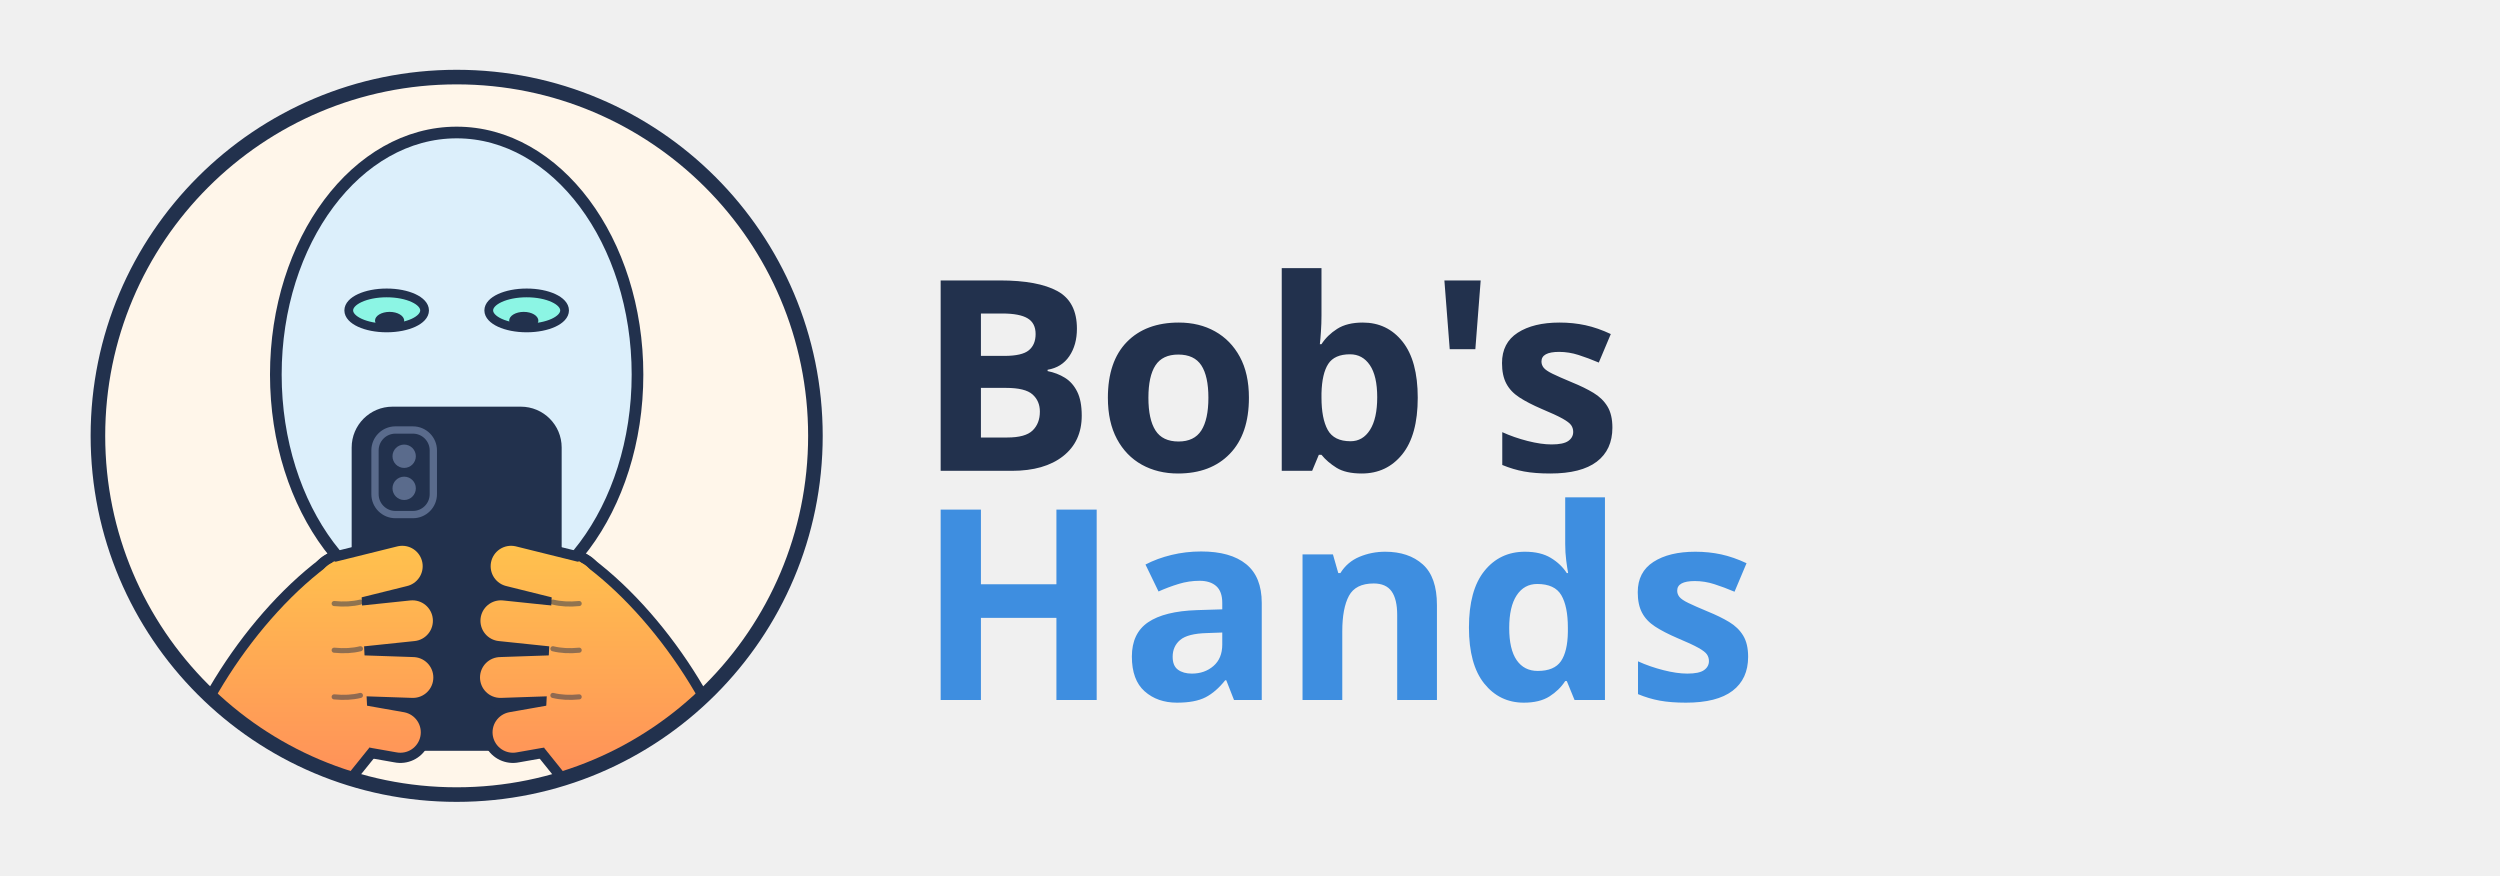
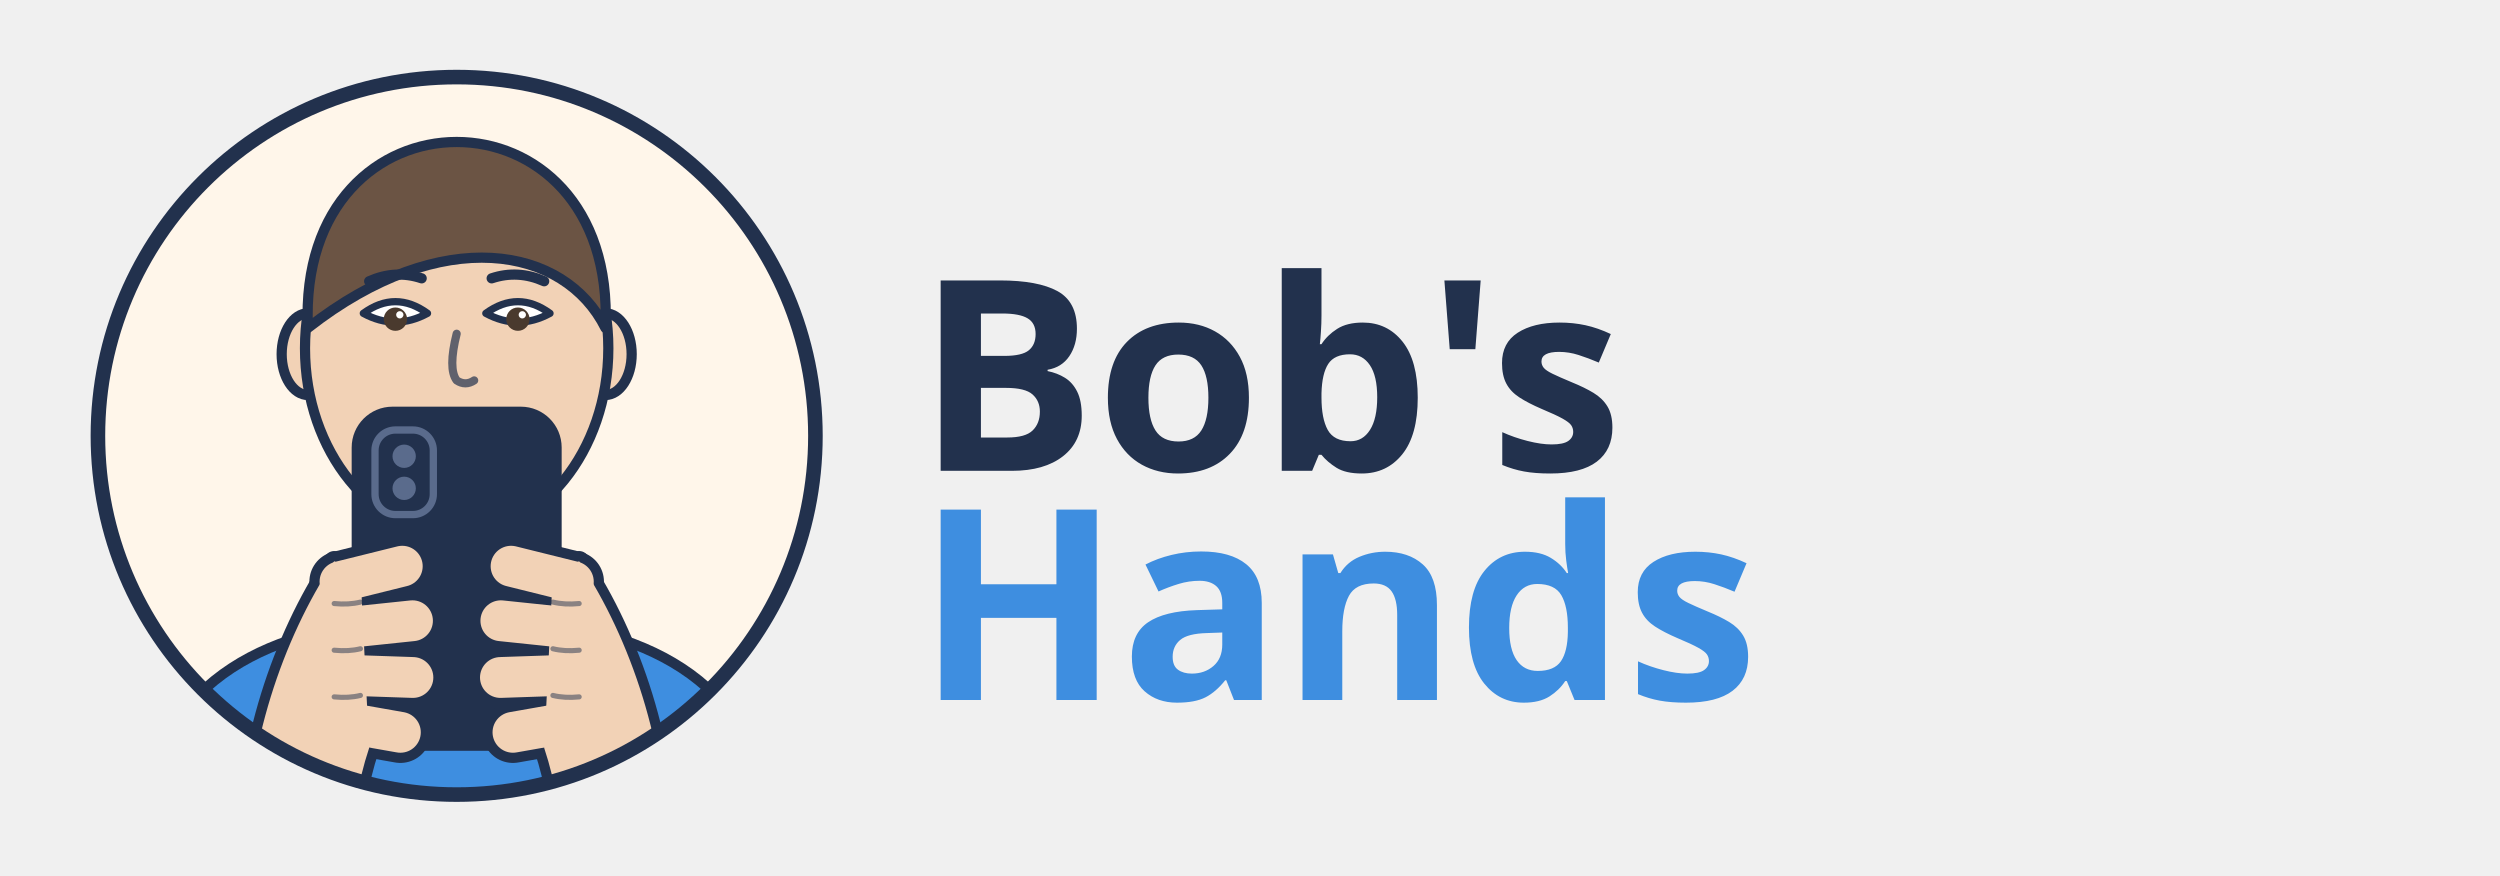
<svg xmlns="http://www.w3.org/2000/svg" width="1200" height="420" viewBox="0 0 1200 420">
  <defs>
    <linearGradient id="main" x1="0" y1="330" x2="0" y2="512" gradientUnits="userSpaceOnUse">
      <stop offset="0" stop-color="#FFC24D" />
      <stop offset="1" stop-color="#FF8A5B" />
    </linearGradient>
    <linearGradient id="ecran" x1="0" y1="0" x2="0" y2="1">
      <stop offset="0" stop-color="#7EC8F2" />
      <stop offset="1" stop-color="#FFD9A8" />
    </linearGradient>
    <linearGradient id="soleil" x1="0" y1="0" x2="0" y2="1">
      <stop offset="0" stop-color="#FFC24D" />
      <stop offset="1" stop-color="#FF8A5B" />
    </linearGradient>
  </defs>
  <g transform="translate(40 30) scale(0.70)">
    <defs>
      <linearGradient id="main" x1="0" y1="330" x2="0" y2="512" gradientUnits="userSpaceOnUse">
        <stop offset="0" stop-color="#FFC24D" />
        <stop offset="1" stop-color="#FF8A5B" />
      </linearGradient>
      <linearGradient id="ecran" x1="0" y1="0" x2="0" y2="1">
        <stop offset="0" stop-color="#7EC8F2" />
        <stop offset="1" stop-color="#FFD9A8" />
      </linearGradient>
      <linearGradient id="soleil" x1="0" y1="0" x2="0" y2="1">
        <stop offset="0" stop-color="#FFC24D" />
        <stop offset="1" stop-color="#FF8A5B" />
      </linearGradient>
    </defs>
    <clipPath id="rond">
      <circle cx="256" cy="256" r="246" />
    </clipPath>
    <g clip-path="url(#rond)">
      <circle cx="256" cy="256" r="246" fill="#FFF6EA" />
-       <ellipse cx="256" cy="214" rx="124" ry="166" fill="#DCEFFB" stroke="#22314D" stroke-width="8" />
-       <ellipse cx="208" cy="170" rx="26" ry="12" fill="#8CF5E4" stroke="#22314D" stroke-width="6" />
-       <ellipse cx="304" cy="170" rx="26" ry="12" fill="#8CF5E4" stroke="#22314D" stroke-width="6" />
-       <ellipse cx="210" cy="177" rx="10" ry="6" fill="#22314D" />
-       <ellipse cx="302" cy="177" rx="10" ry="6" fill="#22314D" />
+       <path d="M40 540 C40 430 120 392 200 384 L312 384 C392 392 472 430 472 540 Z" fill="#3E8EE0" stroke="#22314D" stroke-width="7" stroke-linejoin="round" />
+       <rect x="222" y="300" width="68" height="96" rx="20" fill="#E2B996" stroke="#22314D" stroke-width="7" />
+       <ellipse cx="154" cy="200" rx="18" ry="28" fill="#F2D2B6" stroke="#22314D" stroke-width="7" />
+       <ellipse cx="358" cy="200" rx="18" ry="28" fill="#F2D2B6" stroke="#22314D" stroke-width="7" />
+       <ellipse cx="256" cy="196" rx="104" ry="128" fill="#F2D2B6" stroke="#22314D" stroke-width="7" />
+       <path d="M154 182 C146 12 366 12 358 182 C330 126 246 110 154 182 Z" fill="#6B5444" stroke="#22314D" stroke-width="7" stroke-linejoin="round" />
+       <path d="M196 150 Q214 142 232 148 M280 148 Q298 142 316 150" fill="none" stroke="#22314D" stroke-width="7" stroke-linecap="round" />
+       <path d="M256 186 Q250 210 256 218 Q262 222 268 218" fill="none" stroke="#22314D" stroke-width="5.6" stroke-linecap="round" stroke-linejoin="round" opacity=".7" />
+       <path d="M192 172 Q214 156 236 172 Q214 184 192 172 Z" fill="#FFFFFF" stroke="#22314D" stroke-width="5" stroke-linejoin="round" />
+       <circle cx="214" cy="176" r="8" fill="#4A3A2E" />
+       <circle cx="217" cy="173" r="2.5" fill="#FFFFFF" />
+       <path d="M276 172 Q298 156 320 172 Q298 184 276 172 Z" fill="#FFFFFF" stroke="#22314D" stroke-width="5" stroke-linejoin="round" />
+       <circle cx="298" cy="176" r="8" fill="#4A3A2E" />
+       <circle cx="301" cy="173" r="2.5" fill="#FFFFFF" />
      <rect x="184" y="236" width="144" height="236" rx="28" fill="#22314D" stroke="#22314D" stroke-width="0" />
      <rect x="200" y="252" width="40" height="58" rx="14" fill="none" stroke="#5A6B8C" stroke-width="5" />
      <circle cx="220" cy="270" r="8" fill="#5A6B8C" />
      <circle cx="220" cy="292" r="8" fill="#5A6B8C" />
      <g>
        <line x1="176" y1="356" x2="218.7" y2="345.4" stroke="#22314D" stroke-width="42" stroke-linecap="round" />
        <line x1="176" y1="388" x2="225.7" y2="382.8" stroke="#22314D" stroke-width="42" stroke-linecap="round" />
        <line x1="176" y1="420" x2="226.0" y2="421.7" stroke="#22314D" stroke-width="42" stroke-linecap="round" />
        <line x1="176" y1="452" x2="217.4" y2="459.3" stroke="#22314D" stroke-width="42" stroke-linecap="round" />
-         <path d="M62 512 C70 456 118 380 172 342 L190 350 L196 470 C180 490 168 504 166 512 Z" fill="#22314D" stroke="#22314D" stroke-width="14" stroke-linejoin="round" />
-         <line x1="176" y1="356" x2="218.7" y2="345.4" stroke="url(#main)" stroke-width="28" stroke-linecap="round" />
-         <line x1="176" y1="388" x2="225.7" y2="382.8" stroke="url(#main)" stroke-width="28" stroke-linecap="round" />
-         <line x1="176" y1="420" x2="226.0" y2="421.7" stroke="url(#main)" stroke-width="28" stroke-linecap="round" />
-         <line x1="176" y1="452" x2="217.4" y2="459.3" stroke="url(#main)" stroke-width="28" stroke-linecap="round" />
-         <path d="M62 512 C70 456 118 380 172 342 L190 350 L196 470 C180 490 168 504 166 512 Z" fill="url(#main)" />
+         <path d="M112 540 C112 470 136 396 172 342 L190 350 L196 470 C188 494 184 520 184 540 Z" fill="#22314D" stroke="#22314D" stroke-width="14" stroke-linejoin="round" />
+         <line x1="176" y1="356" x2="218.7" y2="345.4" stroke="#F2D2B6" stroke-width="28" stroke-linecap="round" />
+         <line x1="176" y1="388" x2="225.7" y2="382.8" stroke="#F2D2B6" stroke-width="28" stroke-linecap="round" />
+         <line x1="176" y1="420" x2="226.0" y2="421.7" stroke="#F2D2B6" stroke-width="28" stroke-linecap="round" />
+         <line x1="176" y1="452" x2="217.4" y2="459.3" stroke="#F2D2B6" stroke-width="28" stroke-linecap="round" />
+         <path d="M112 540 C112 470 136 396 172 342 L190 350 L196 470 C188 494 184 520 184 540 Z" fill="#F2D2B6" />
        <path d="M172 371 Q182 372 190 370" fill="none" stroke="#22314D" stroke-width="3.5" stroke-linecap="round" opacity=".5" />
        <path d="M172 403 Q182 404 190 402" fill="none" stroke="#22314D" stroke-width="3.5" stroke-linecap="round" opacity=".5" />
        <path d="M172 435 Q182 436 190 434" fill="none" stroke="#22314D" stroke-width="3.5" stroke-linecap="round" opacity=".5" />
      </g>
      <g transform="translate(512 0) scale(-1 1)">
        <line x1="176" y1="356" x2="218.7" y2="345.4" stroke="#22314D" stroke-width="42" stroke-linecap="round" />
        <line x1="176" y1="388" x2="225.7" y2="382.8" stroke="#22314D" stroke-width="42" stroke-linecap="round" />
        <line x1="176" y1="420" x2="226.0" y2="421.7" stroke="#22314D" stroke-width="42" stroke-linecap="round" />
        <line x1="176" y1="452" x2="217.4" y2="459.3" stroke="#22314D" stroke-width="42" stroke-linecap="round" />
-         <path d="M62 512 C70 456 118 380 172 342 L190 350 L196 470 C180 490 168 504 166 512 Z" fill="#22314D" stroke="#22314D" stroke-width="14" stroke-linejoin="round" />
-         <line x1="176" y1="356" x2="218.7" y2="345.4" stroke="url(#main)" stroke-width="28" stroke-linecap="round" />
-         <line x1="176" y1="388" x2="225.7" y2="382.8" stroke="url(#main)" stroke-width="28" stroke-linecap="round" />
-         <line x1="176" y1="420" x2="226.0" y2="421.7" stroke="url(#main)" stroke-width="28" stroke-linecap="round" />
-         <line x1="176" y1="452" x2="217.4" y2="459.3" stroke="url(#main)" stroke-width="28" stroke-linecap="round" />
-         <path d="M62 512 C70 456 118 380 172 342 L190 350 L196 470 C180 490 168 504 166 512 Z" fill="url(#main)" />
+         <path d="M112 540 C112 470 136 396 172 342 L190 350 L196 470 C188 494 184 520 184 540 Z" fill="#22314D" stroke="#22314D" stroke-width="14" stroke-linejoin="round" />
+         <line x1="176" y1="356" x2="218.7" y2="345.4" stroke="#F2D2B6" stroke-width="28" stroke-linecap="round" />
+         <line x1="176" y1="388" x2="225.7" y2="382.8" stroke="#F2D2B6" stroke-width="28" stroke-linecap="round" />
+         <line x1="176" y1="420" x2="226.0" y2="421.7" stroke="#F2D2B6" stroke-width="28" stroke-linecap="round" />
+         <line x1="176" y1="452" x2="217.4" y2="459.3" stroke="#F2D2B6" stroke-width="28" stroke-linecap="round" />
+         <path d="M112 540 C112 470 136 396 172 342 L190 350 L196 470 C188 494 184 520 184 540 Z" fill="#F2D2B6" />
        <path d="M172 371 Q182 372 190 370" fill="none" stroke="#22314D" stroke-width="3.5" stroke-linecap="round" opacity=".5" />
        <path d="M172 403 Q182 404 190 402" fill="none" stroke="#22314D" stroke-width="3.5" stroke-linecap="round" opacity=".5" />
        <path d="M172 435 Q182 436 190 434" fill="none" stroke="#22314D" stroke-width="3.5" stroke-linecap="round" opacity=".5" />
      </g>
    </g>
    <circle cx="256" cy="256" r="246" fill="none" stroke="#22314D" stroke-width="10" />
  </g>
  <text x="440" y="226" font-family="Fredoka" font-weight="600" font-size="128" fill="#22314D">Bob's</text>
  <text x="440" y="336" font-family="Fredoka" font-weight="600" font-size="128" fill="#3E8EE0">Hands</text>
</svg>
